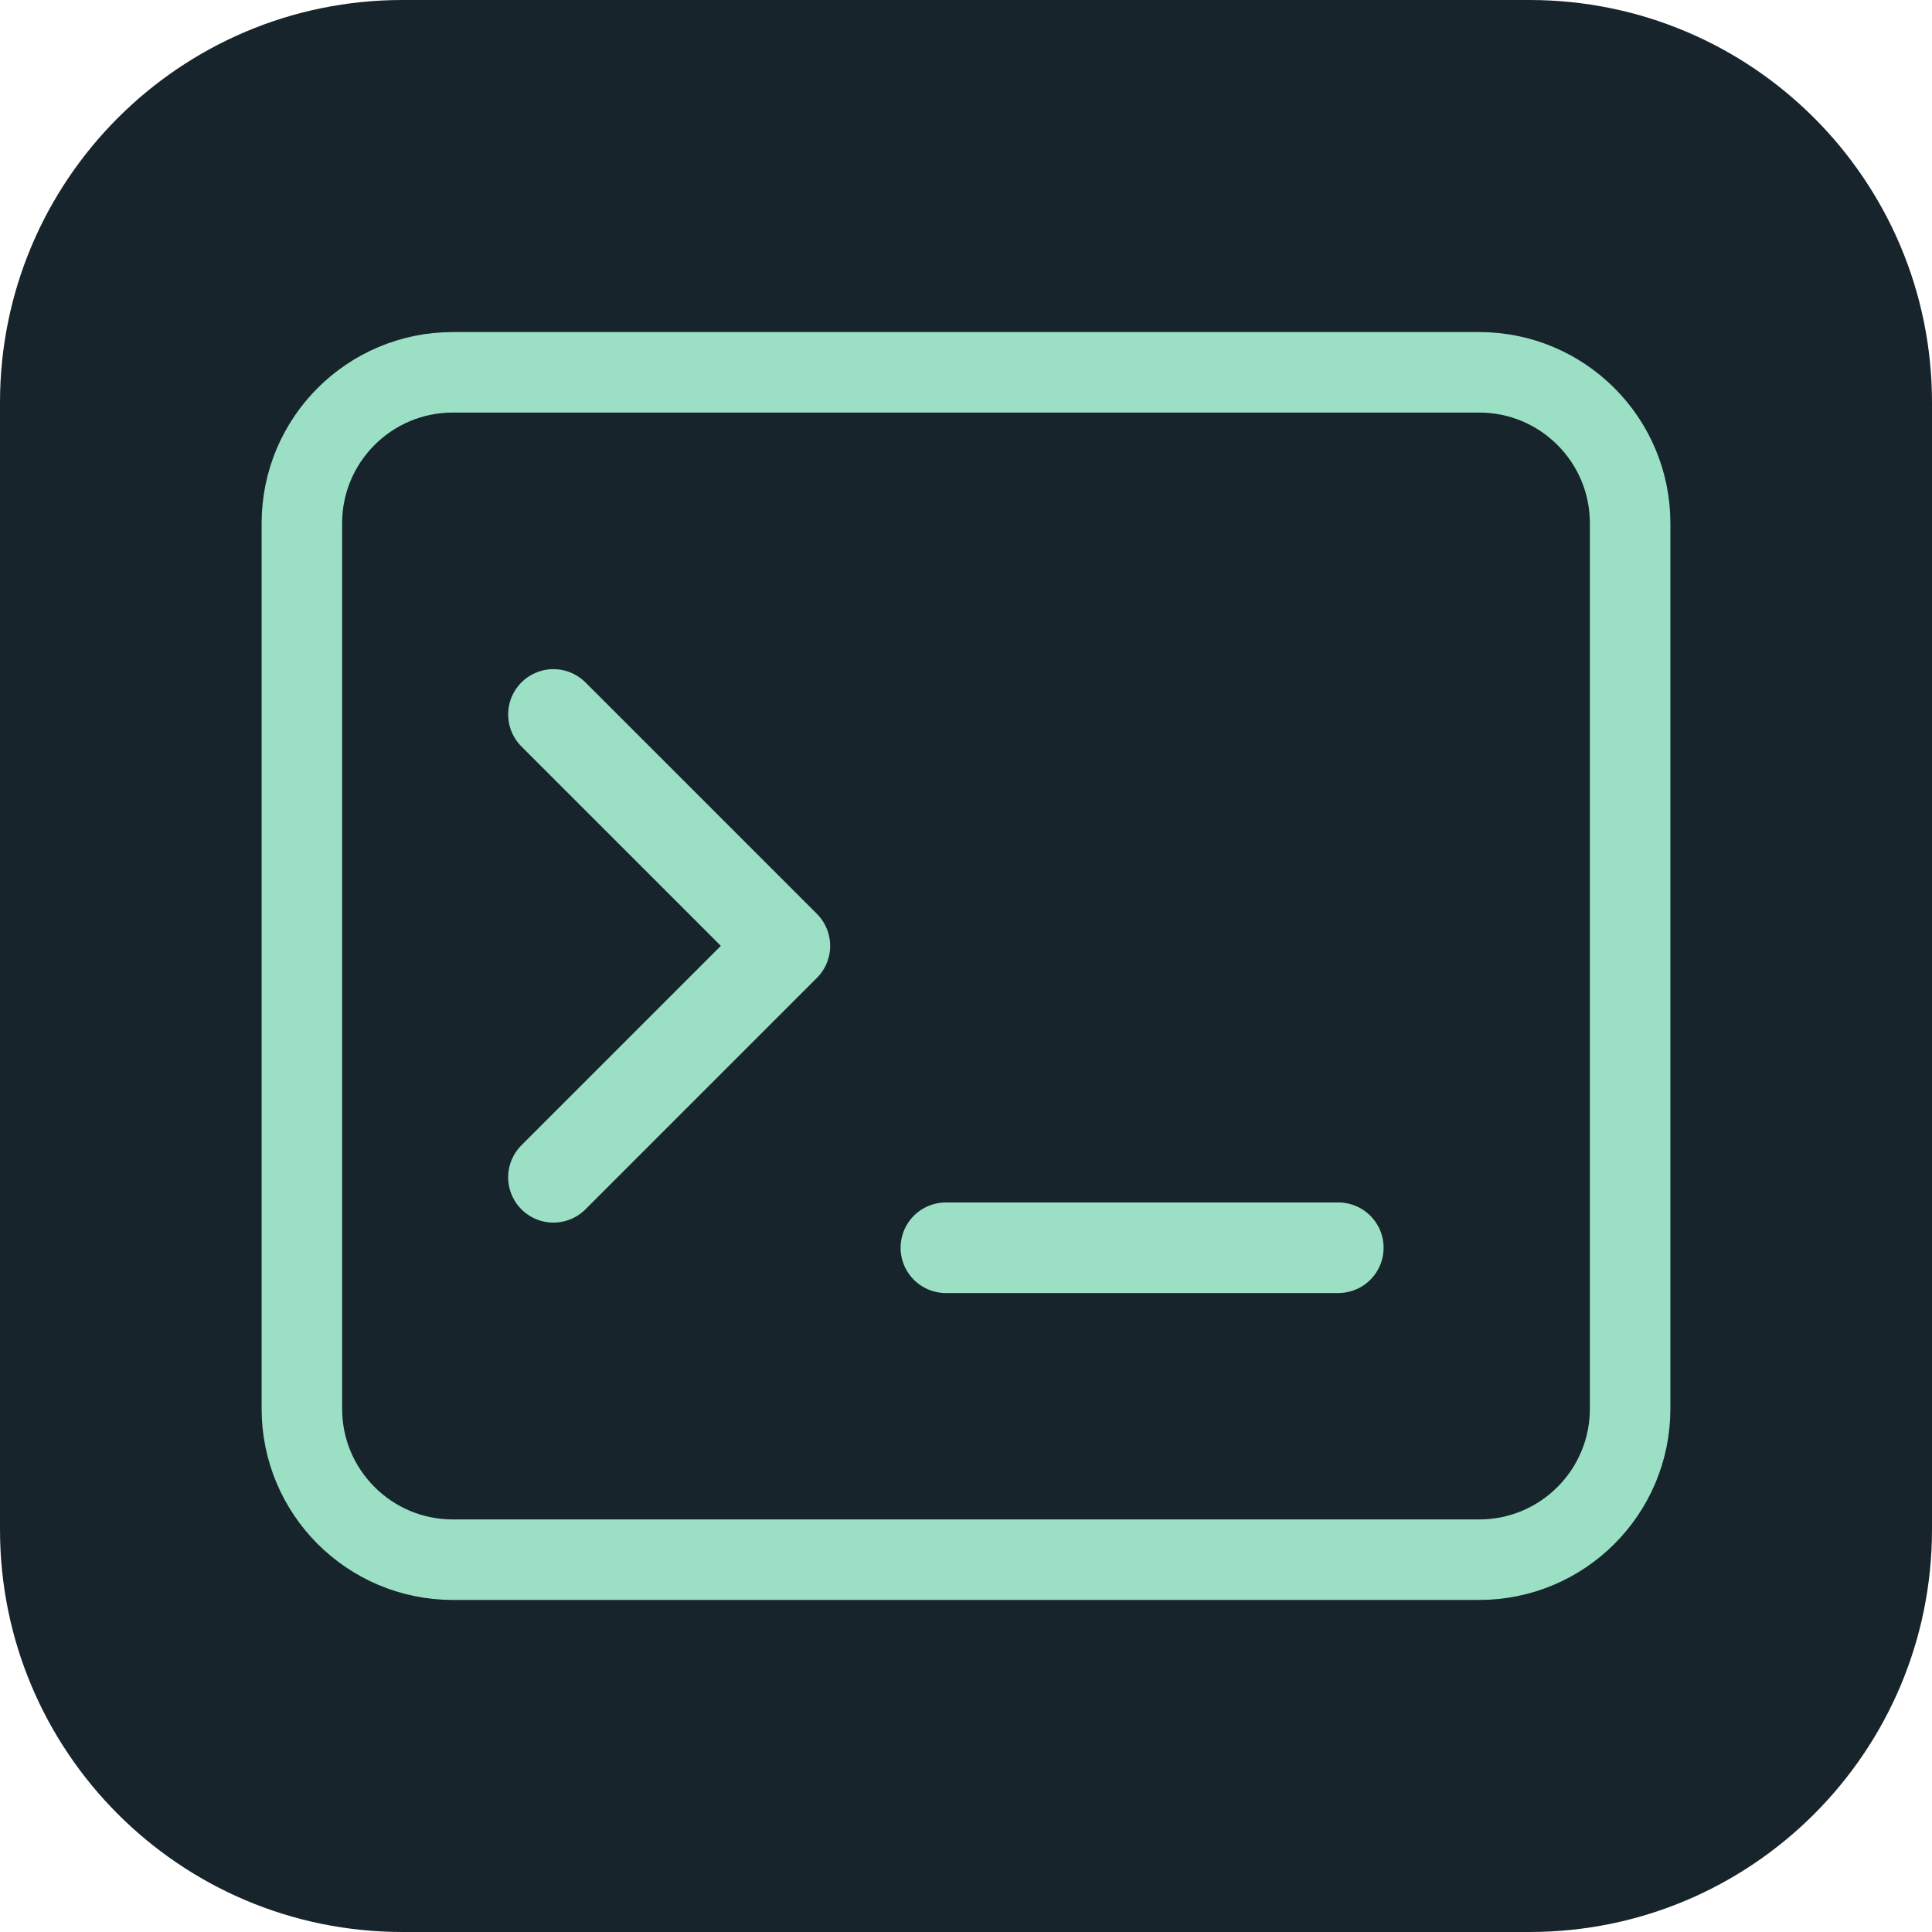
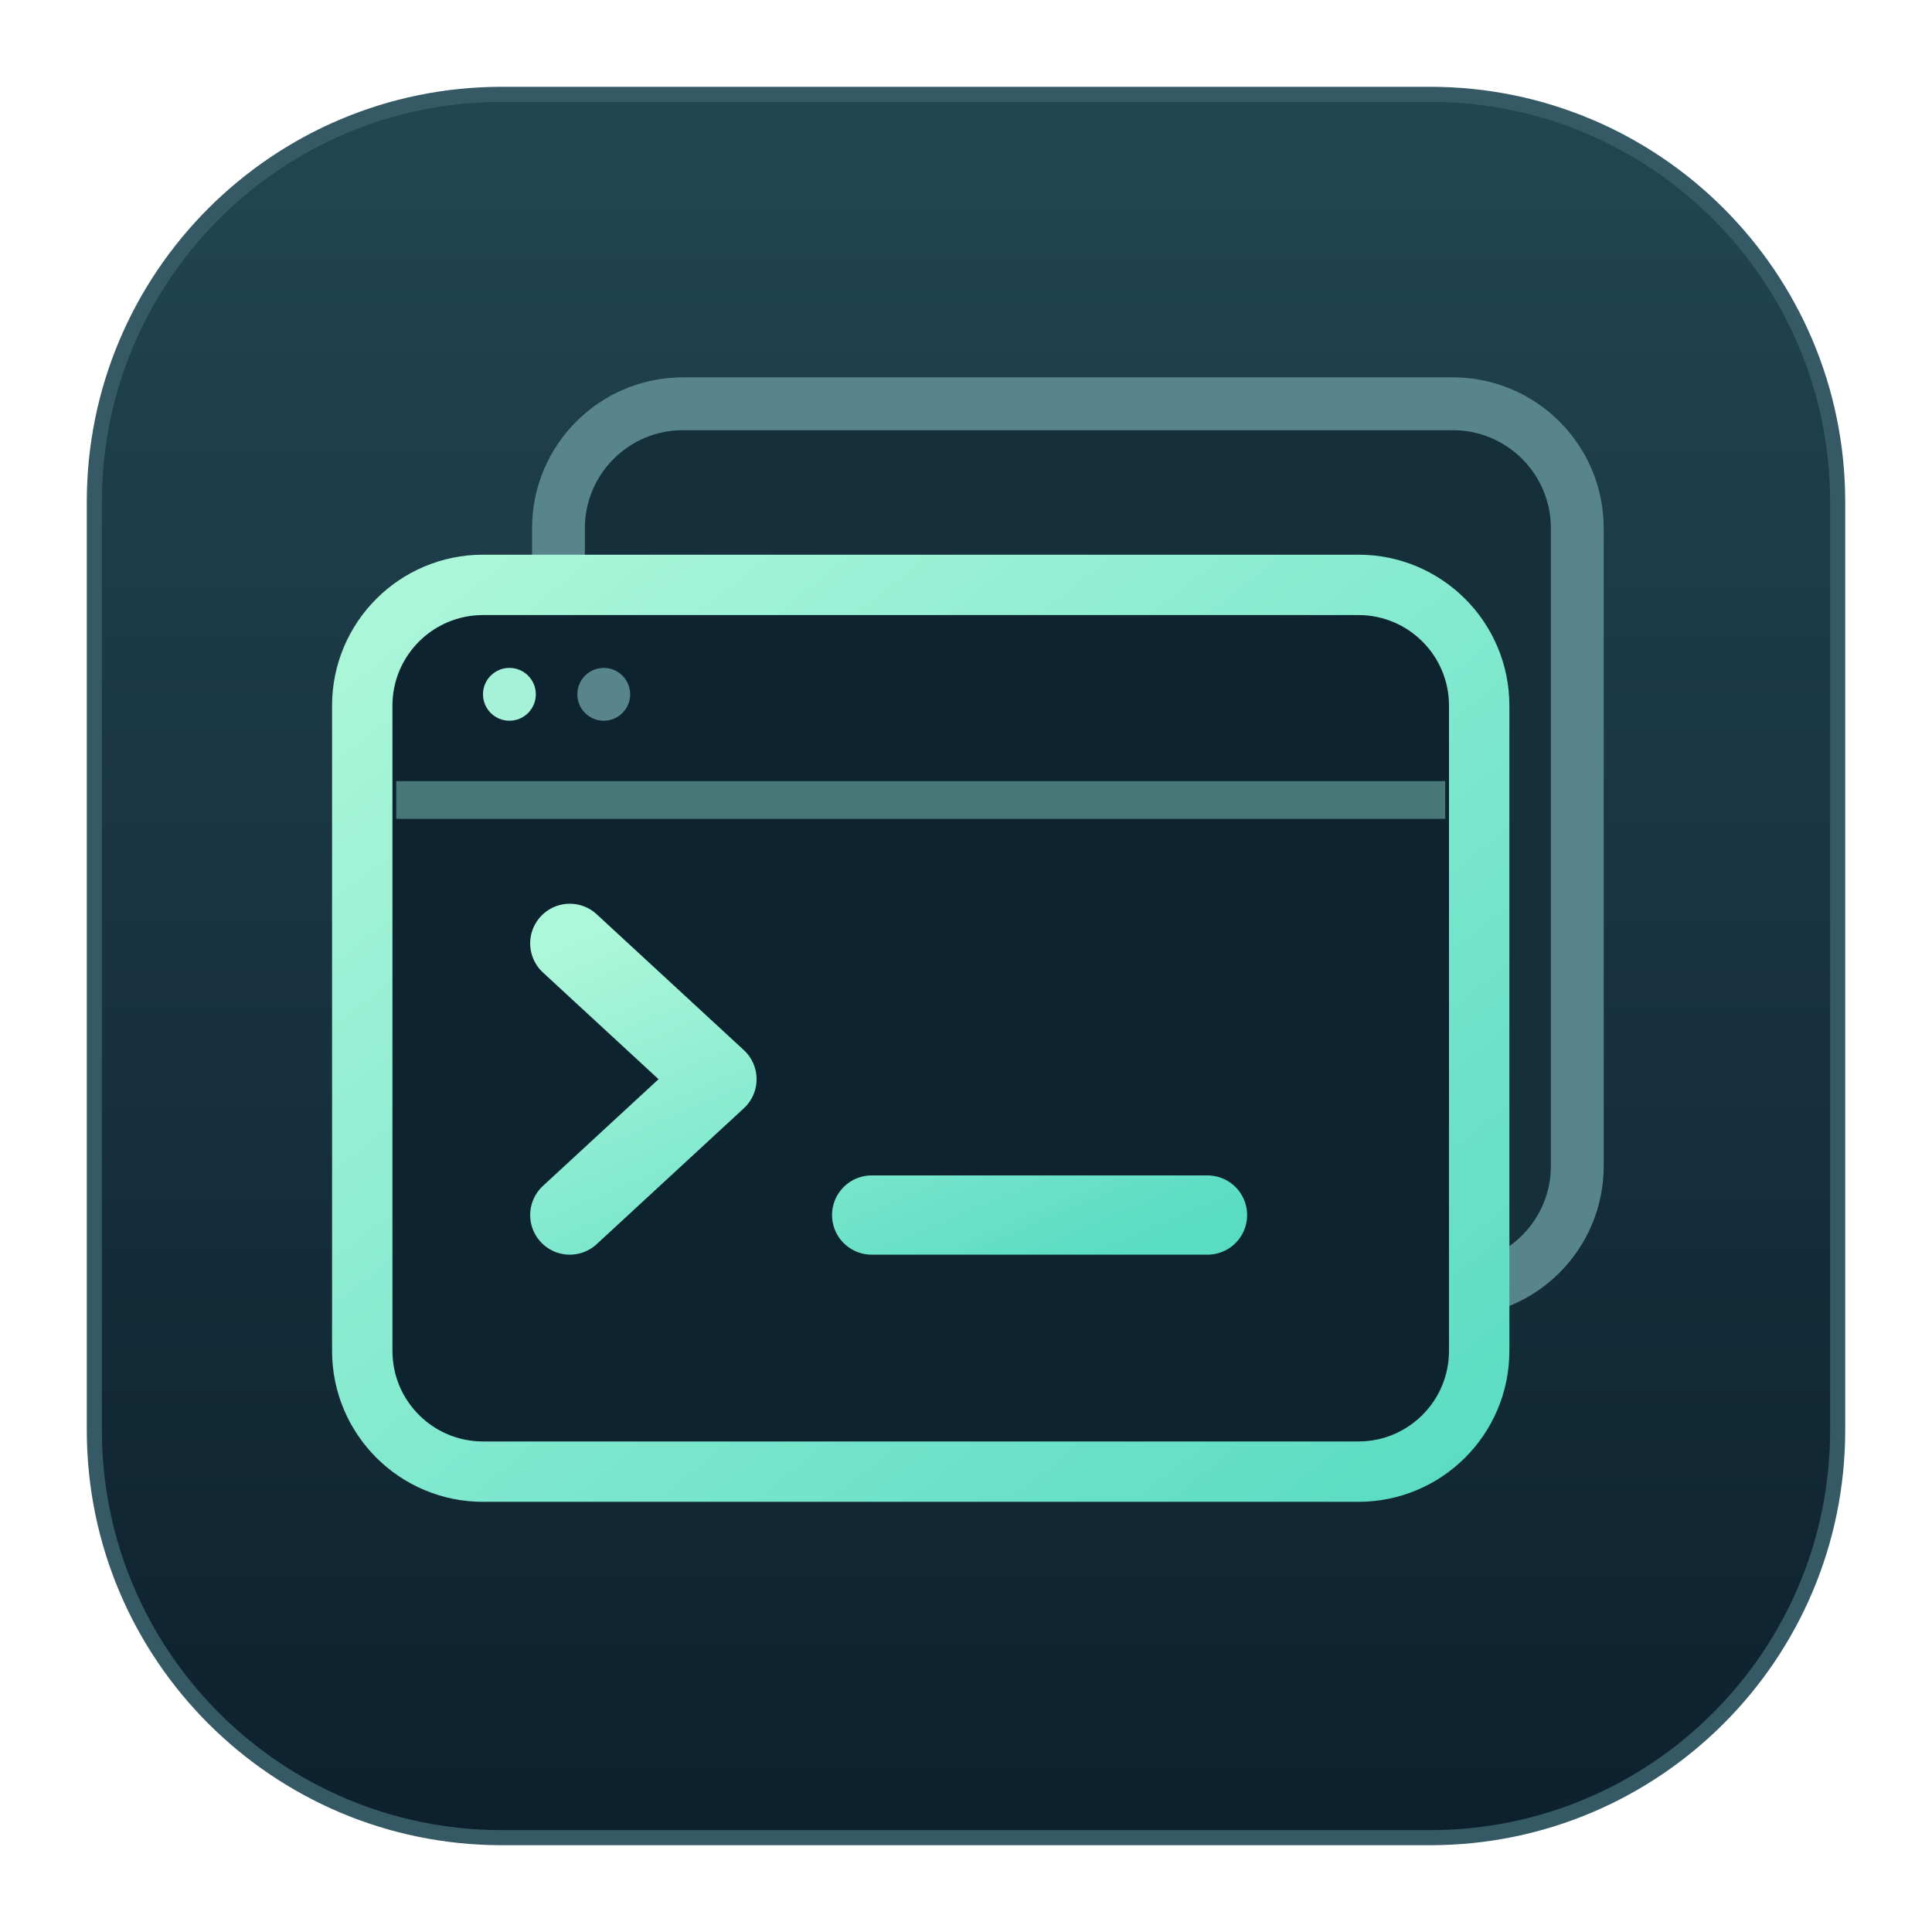
- <svg xmlns="http://www.w3.org/2000/svg" viewBox="0 0 192 192">
-   <rect width="192" height="192" rx="40" fill="#17242c" />
-   <rect x="30" y="37" width="132" height="118" rx="15" fill="none" stroke="#9be0c4" stroke-width="8" />
-   <path d="m55 71 23 23-23 23m39 7h39" stroke="#9be0c4" stroke-width="9" fill="none" stroke-linecap="round" stroke-linejoin="round" />
+ <svg xmlns="http://www.w3.org/2000/svg" width="512" height="512" viewBox="0 0 512 512">
+   <defs>
+     <linearGradient id="tile" x2="0" y2="1">
+       <stop stop-color="#234552" />
+       <stop offset="1" stop-color="#0D202D" />
+     </linearGradient>
+     <linearGradient id="accent" x2="1" y2="1">
+       <stop stop-color="#ADF7DA" />
+       <stop offset="1" stop-color="#5ADCC3" />
+     </linearGradient>
+   </defs>
+   <rect x="25" y="25" width="462" height="462" rx="108" fill="url(#tile)" stroke="#365A65" stroke-width="4" />
+   <rect x="148" y="107" width="270" height="235" rx="33" fill="#15303A" stroke="#58858B" stroke-width="14" />
+   <rect x="96" y="155" width="296" height="235" rx="32" fill="#0D2430" stroke="url(#accent)" stroke-width="16" />
+   <path d="M105 212h278" fill="none" stroke="#477776" stroke-width="10" />
+   <circle cx="135" cy="184" r="7" fill="#A6F2D8" />
+   <circle cx="160" cy="184" r="7" fill="#58858B" />
+   <path d="m151 250 39 36-39 36m80 0h89" fill="none" stroke="url(#accent)" stroke-width="21" stroke-linecap="round" stroke-linejoin="round" />
</svg>
